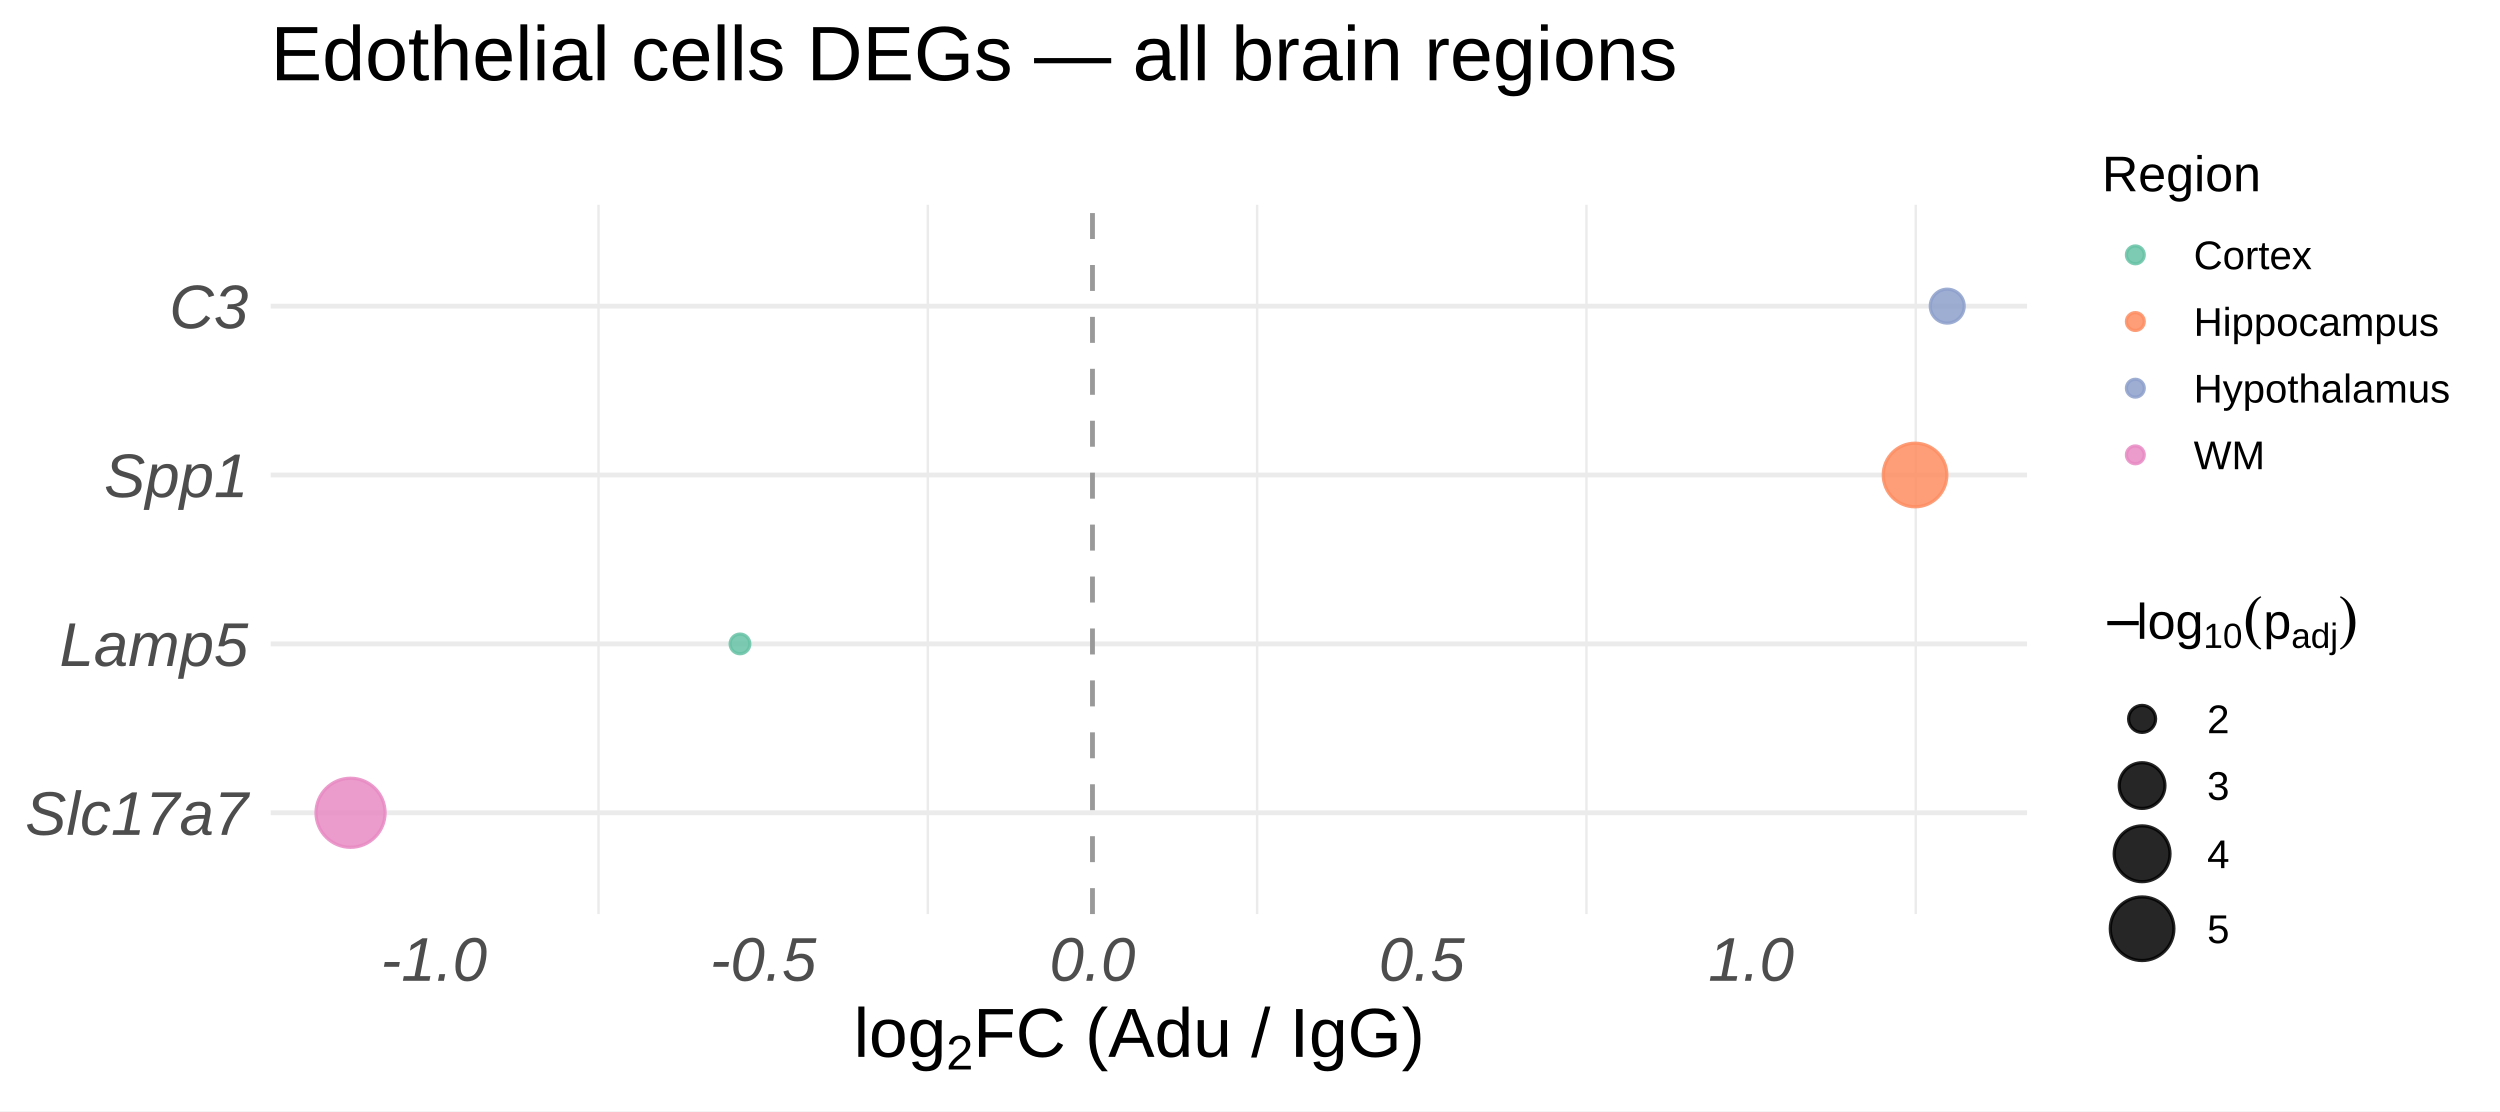
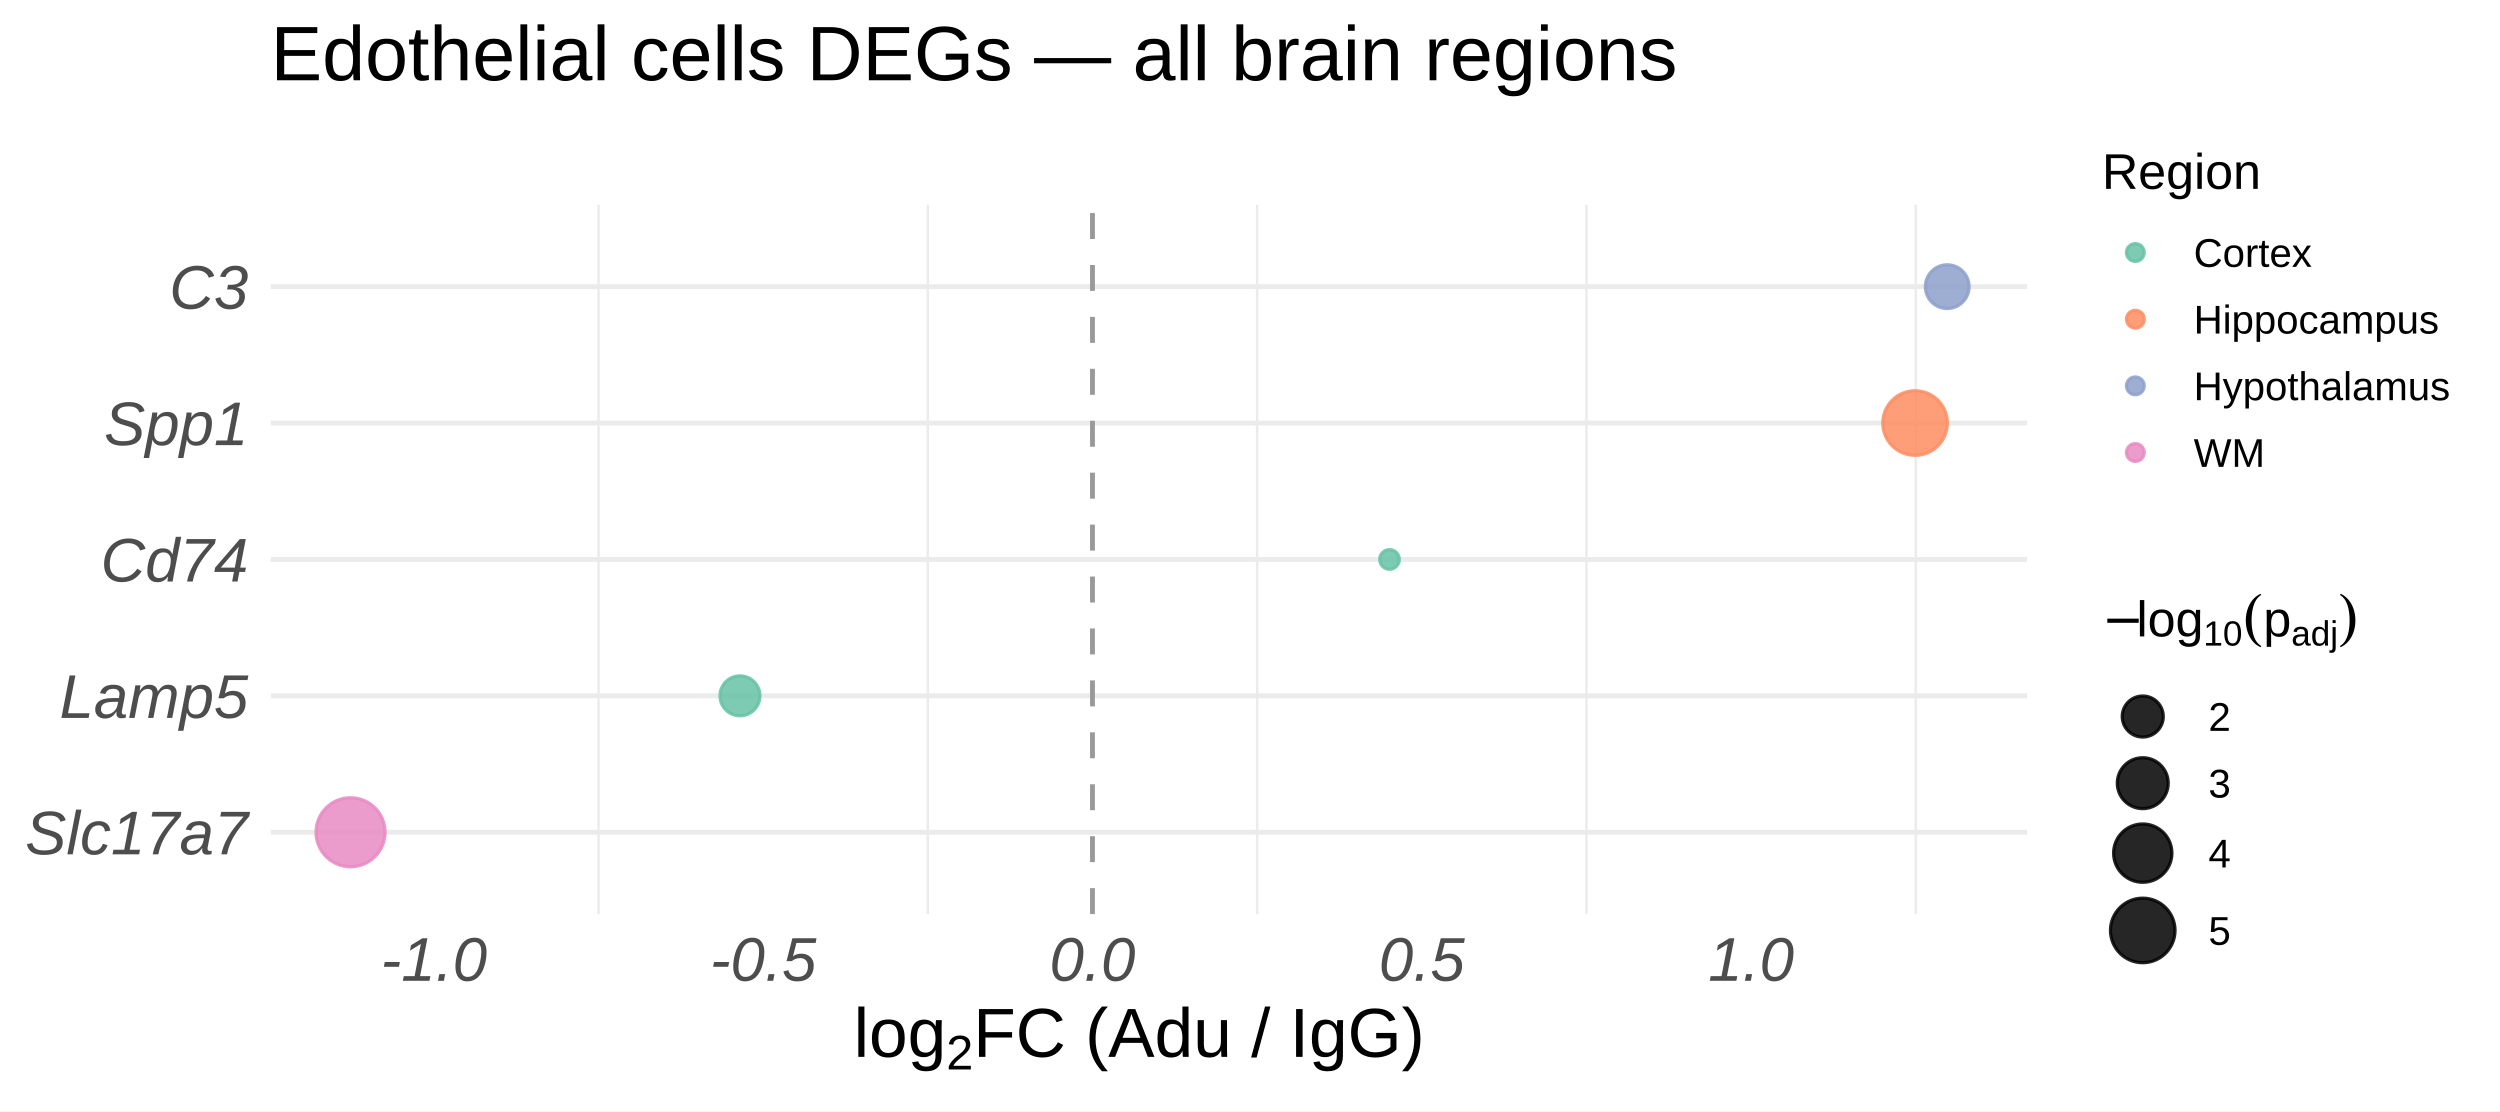
<svg xmlns="http://www.w3.org/2000/svg" width="648.00pt" height="288.00pt" viewBox="0 0 648.00 288.00">
  <g class="svglite">
    <defs>
      <style type="text/css">
    .svglite line, .svglite polyline, .svglite polygon, .svglite path, .svglite rect, .svglite circle {
      fill: none;
      stroke: #000000;
      stroke-linecap: round;
      stroke-linejoin: round;
      stroke-miterlimit: 10.00;
    }
    .svglite text {
      white-space: pre;
    }
    .svglite g.glyphgroup path {
      fill: inherit;
      stroke: none;
    }
  </style>
    </defs>
    <rect width="100%" height="100%" style="stroke: none; fill: #FFFFFF;" />
    <defs>
      <clipPath id="cpMC4wMHw2NDguMDB8MC4wMHwyODguMDA=">
        <rect x="0.00" y="0.00" width="648.00" height="288.00" />
      </clipPath>
    </defs>
    <g clip-path="url(#cpMC4wMHw2NDguMDB8MC4wMHwyODguMDA=)">
      <rect x="0.00" y="0.00" width="648.00" height="288.00" style="stroke-width: 1.26; stroke: none; fill: #FFFFFF;" />
    </g>
    <defs>
      <clipPath id="cpNzAuMTZ8NTI1LjQxfDUzLjA4fDIzNi45Mw==">
        <rect x="70.16" y="53.08" width="455.25" height="183.85" />
      </clipPath>
    </defs>
    <g clip-path="url(#cpNzAuMTZ8NTI1LjQxfDUzLjA4fDIzNi45Mw==)">
      <polyline points="155.14,236.93 155.14,53.08 " style="stroke-width: 0.63; stroke: #EBEBEB; stroke-linecap: butt;" />
      <polyline points="240.49,236.93 240.49,53.08 " style="stroke-width: 0.63; stroke: #EBEBEB; stroke-linecap: butt;" />
      <polyline points="325.85,236.93 325.85,53.08 " style="stroke-width: 0.63; stroke: #EBEBEB; stroke-linecap: butt;" />
      <polyline points="411.21,236.93 411.21,53.08 " style="stroke-width: 0.63; stroke: #EBEBEB; stroke-linecap: butt;" />
      <polyline points="496.56,236.93 496.56,53.08 " style="stroke-width: 0.63; stroke: #EBEBEB; stroke-linecap: butt;" />
-       <polyline points="70.16,210.67 525.41,210.67 " style="stroke-width: 1.26; stroke: #EBEBEB; stroke-linecap: butt;" />
-       <polyline points="70.16,166.90 525.41,166.90 " style="stroke-width: 1.26; stroke: #EBEBEB; stroke-linecap: butt;" />
-       <polyline points="70.16,123.12 525.41,123.12 " style="stroke-width: 1.26; stroke: #EBEBEB; stroke-linecap: butt;" />
-       <polyline points="70.16,79.35 525.41,79.35 " style="stroke-width: 1.26; stroke: #EBEBEB; stroke-linecap: butt;" />
+       <polyline points="70.16,215.72 525.41,215.72 " style="stroke-width: 1.26; stroke: #EBEBEB; stroke-linecap: butt;" />
+       <polyline points="70.16,180.36 525.41,180.36 " style="stroke-width: 1.26; stroke: #EBEBEB; stroke-linecap: butt;" />
+       <polyline points="70.16,145.01 525.41,145.01 " style="stroke-width: 1.26; stroke: #EBEBEB; stroke-linecap: butt;" />
+       <polyline points="70.16,109.65 525.41,109.65 " style="stroke-width: 1.26; stroke: #EBEBEB; stroke-linecap: butt;" />
+       <polyline points="70.16,74.30 525.41,74.30 " style="stroke-width: 1.26; stroke: #EBEBEB; stroke-linecap: butt;" />
      <line x1="283.17" y1="236.93" x2="283.17" y2="53.08" style="stroke-width: 1.26; stroke: #999999; stroke-dasharray: 6.73,6.73; stroke-linecap: butt;" />
-       <circle cx="191.80" cy="166.90" r="2.55" style="stroke-width: 0.84; stroke: #66C2A5; stroke-opacity: 0.85; fill: #66C2A5; fill-opacity: 0.85;" />
-       <circle cx="496.38" cy="123.12" r="8.24" style="stroke-width: 0.84; stroke: #FC8D62; stroke-opacity: 0.85; fill: #FC8D62; fill-opacity: 0.85;" />
-       <circle cx="504.72" cy="79.35" r="4.39" style="stroke-width: 0.84; stroke: #8DA0CB; stroke-opacity: 0.85; fill: #8DA0CB; fill-opacity: 0.85;" />
-       <circle cx="90.86" cy="210.67" r="8.95" style="stroke-width: 0.84; stroke: #E78AC3; stroke-opacity: 0.85; fill: #E78AC3; fill-opacity: 0.85;" />
+       <circle cx="191.80" cy="180.36" r="5.18" style="stroke-width: 0.84; stroke: #66C2A5; stroke-opacity: 0.85; fill: #66C2A5; fill-opacity: 0.85;" />
+       <circle cx="360.16" cy="145.01" r="2.55" style="stroke-width: 0.84; stroke: #66C2A5; stroke-opacity: 0.85; fill: #66C2A5; fill-opacity: 0.85;" />
+       <circle cx="496.38" cy="109.65" r="8.37" style="stroke-width: 0.84; stroke: #FC8D62; stroke-opacity: 0.85; fill: #FC8D62; fill-opacity: 0.85;" />
+       <circle cx="504.72" cy="74.30" r="5.67" style="stroke-width: 0.84; stroke: #8DA0CB; stroke-opacity: 0.85; fill: #8DA0CB; fill-opacity: 0.85;" />
+       <circle cx="90.86" cy="215.72" r="8.95" style="stroke-width: 0.84; stroke: #E78AC3; stroke-opacity: 0.85; fill: #E78AC3; fill-opacity: 0.85;" />
    </g>
    <g clip-path="url(#cpMC4wMHw2NDguMDB8MC4wMHwyODguMDA=)">
-       <text x="64.34" y="216.40" text-anchor="end" style="font-size: 16.00px; font-style: italic;fill: #4D4D4D; font-family: &quot;Arial&quot;;" textLength="57.86px" lengthAdjust="spacingAndGlyphs">Slc17a7</text>
-       <text x="64.34" y="172.62" text-anchor="end" style="font-size: 16.00px; font-style: italic;fill: #4D4D4D; font-family: &quot;Arial&quot;;" textLength="48.95px" lengthAdjust="spacingAndGlyphs">Lamp5</text>
-       <text x="64.34" y="128.85" text-anchor="end" style="font-size: 16.00px; font-style: italic;fill: #4D4D4D; font-family: &quot;Arial&quot;;" textLength="37.39px" lengthAdjust="spacingAndGlyphs">Spp1</text>
-       <text x="64.34" y="85.08" text-anchor="end" style="font-size: 16.00px; font-style: italic;fill: #4D4D4D; font-family: &quot;Arial&quot;;" textLength="20.47px" lengthAdjust="spacingAndGlyphs">C3</text>
+       <text x="64.34" y="221.45" text-anchor="end" style="font-size: 16.00px; font-style: italic;fill: #4D4D4D; font-family: &quot;Arial&quot;;" textLength="57.86px" lengthAdjust="spacingAndGlyphs">Slc17a7</text>
+       <text x="64.34" y="186.09" text-anchor="end" style="font-size: 16.00px; font-style: italic;fill: #4D4D4D; font-family: &quot;Arial&quot;;" textLength="48.95px" lengthAdjust="spacingAndGlyphs">Lamp5</text>
+       <text x="64.34" y="150.74" text-anchor="end" style="font-size: 16.00px; font-style: italic;fill: #4D4D4D; font-family: &quot;Arial&quot;;" textLength="38.28px" lengthAdjust="spacingAndGlyphs">Cd74</text>
+       <text x="64.34" y="115.38" text-anchor="end" style="font-size: 16.00px; font-style: italic;fill: #4D4D4D; font-family: &quot;Arial&quot;;" textLength="37.39px" lengthAdjust="spacingAndGlyphs">Spp1</text>
+       <text x="64.34" y="80.03" text-anchor="end" style="font-size: 16.00px; font-style: italic;fill: #4D4D4D; font-family: &quot;Arial&quot;;" textLength="20.47px" lengthAdjust="spacingAndGlyphs">C3</text>
      <text x="112.46" y="254.22" text-anchor="middle" style="font-size: 16.00px; font-style: italic;fill: #4D4D4D; font-family: &quot;Arial&quot;;" textLength="27.59px" lengthAdjust="spacingAndGlyphs">-1.0</text>
      <text x="197.81" y="254.22" text-anchor="middle" style="font-size: 16.00px; font-style: italic;fill: #4D4D4D; font-family: &quot;Arial&quot;;" textLength="27.59px" lengthAdjust="spacingAndGlyphs">-0.5</text>
      <text x="283.17" y="254.22" text-anchor="middle" style="font-size: 16.00px; font-style: italic;fill: #4D4D4D; font-family: &quot;Arial&quot;;" textLength="22.27px" lengthAdjust="spacingAndGlyphs">0.0</text>
      <text x="368.53" y="254.22" text-anchor="middle" style="font-size: 16.00px; font-style: italic;fill: #4D4D4D; font-family: &quot;Arial&quot;;" textLength="22.27px" lengthAdjust="spacingAndGlyphs">0.5</text>
      <text x="453.88" y="254.22" text-anchor="middle" style="font-size: 16.00px; font-style: italic;fill: #4D4D4D; font-family: &quot;Arial&quot;;" textLength="22.27px" lengthAdjust="spacingAndGlyphs">1.0</text>
      <text x="221.26" y="273.94" style="font-size: 18.00px; font-family: &quot;Arial&quot;;" textLength="4.00px" lengthAdjust="spacingAndGlyphs">l</text>
      <text x="225.25" y="273.94" style="font-size: 18.00px; font-family: &quot;Arial&quot;;" textLength="10.02px" lengthAdjust="spacingAndGlyphs">o</text>
      <text x="235.26" y="273.94" style="font-size: 18.00px; font-family: &quot;Arial&quot;;" textLength="10.02px" lengthAdjust="spacingAndGlyphs">g</text>
      <text x="245.27" y="277.20" style="font-size: 12.60px; font-family: &quot;Arial&quot;;" textLength="7.00px" lengthAdjust="spacingAndGlyphs">2</text>
      <text x="252.27" y="273.94" style="font-size: 18.00px; font-family: &quot;Arial&quot;;" textLength="122.05px" lengthAdjust="spacingAndGlyphs">FC  (Adu / IgG)</text>
-       <text x="544.84" y="49.58" style="font-size: 13.00px; font-family: &quot;Arial&quot;;" textLength="41.22px" lengthAdjust="spacingAndGlyphs">Region</text>
-       <circle cx="553.48" cy="66.06" r="2.31" style="stroke-width: 0.84; stroke: #66C2A5; stroke-opacity: 0.85; fill: #66C2A5; fill-opacity: 0.85;" />
-       <circle cx="553.48" cy="83.34" r="2.31" style="stroke-width: 0.84; stroke: #FC8D62; stroke-opacity: 0.85; fill: #FC8D62; fill-opacity: 0.85;" />
-       <circle cx="553.48" cy="100.62" r="2.31" style="stroke-width: 0.84; stroke: #8DA0CB; stroke-opacity: 0.85; fill: #8DA0CB; fill-opacity: 0.85;" />
-       <circle cx="553.48" cy="117.90" r="2.31" style="stroke-width: 0.84; stroke: #E78AC3; stroke-opacity: 0.85; fill: #E78AC3; fill-opacity: 0.85;" />
-       <text x="568.60" y="69.78" style="font-size: 10.40px; font-family: &quot;Arial&quot;;" textLength="30.61px" lengthAdjust="spacingAndGlyphs">Cortex</text>
-       <text x="568.60" y="87.06" style="font-size: 10.40px; font-family: &quot;Arial&quot;;" textLength="63.56px" lengthAdjust="spacingAndGlyphs">Hippocampus</text>
-       <text x="568.60" y="104.34" style="font-size: 10.40px; font-family: &quot;Arial&quot;;" textLength="66.45px" lengthAdjust="spacingAndGlyphs">Hypothalamus</text>
-       <text x="568.60" y="121.62" style="font-size: 10.40px; font-family: &quot;Arial&quot;;" textLength="18.47px" lengthAdjust="spacingAndGlyphs">WM</text>
-       <text x="544.84" y="165.58" style="font-size: 13.00px; font-family: &quot;Symbol&quot;;" textLength="7.14px" lengthAdjust="spacingAndGlyphs">−</text>
-       <text x="553.78" y="165.58" style="font-size: 13.00px; font-family: &quot;Arial&quot;;" textLength="2.89px" lengthAdjust="spacingAndGlyphs">l</text>
-       <text x="556.67" y="165.58" style="font-size: 13.00px; font-family: &quot;Arial&quot;;" textLength="7.23px" lengthAdjust="spacingAndGlyphs">o</text>
-       <text x="563.90" y="165.58" style="font-size: 13.00px; font-family: &quot;Arial&quot;;" textLength="7.23px" lengthAdjust="spacingAndGlyphs">g</text>
-       <text x="571.12" y="167.94" style="font-size: 9.10px; font-family: &quot;Arial&quot;;" textLength="10.12px" lengthAdjust="spacingAndGlyphs">10</text>
-       <text x="581.25" y="165.58" style="font-size: 16.25px; font-family: &quot;Symbol&quot;;" textLength="5.41px" lengthAdjust="spacingAndGlyphs">(</text>
-       <text x="586.66" y="165.58" style="font-size: 13.00px; font-family: &quot;Arial&quot;;" textLength="7.23px" lengthAdjust="spacingAndGlyphs">p</text>
-       <text x="593.89" y="167.94" style="font-size: 9.10px; font-family: &quot;Arial&quot;;" textLength="5.06px" lengthAdjust="spacingAndGlyphs">a</text>
-       <text x="598.95" y="167.94" style="font-size: 9.10px; font-family: &quot;Arial&quot;;" textLength="5.06px" lengthAdjust="spacingAndGlyphs">d</text>
-       <text x="604.00" y="167.94" style="font-size: 9.10px; font-family: &quot;Arial&quot;;" textLength="2.02px" lengthAdjust="spacingAndGlyphs">j</text>
-       <text x="606.02" y="165.58" style="font-size: 16.25px; font-family: &quot;Symbol&quot;;" textLength="5.41px" lengthAdjust="spacingAndGlyphs">)</text>
-       <circle cx="555.23" cy="186.34" r="3.50" style="stroke-width: 0.84; stroke: #000000; stroke-opacity: 0.85; fill: #000000; fill-opacity: 0.85;" />
-       <circle cx="555.23" cy="203.62" r="5.92" style="stroke-width: 0.84; stroke: #000000; stroke-opacity: 0.85; fill: #000000; fill-opacity: 0.85;" />
-       <circle cx="555.23" cy="221.30" r="7.23" style="stroke-width: 0.84; stroke: #000000; stroke-opacity: 0.85; fill: #000000; fill-opacity: 0.85;" />
-       <circle cx="555.23" cy="240.73" r="8.24" style="stroke-width: 0.84; stroke: #000000; stroke-opacity: 0.85; fill: #000000; fill-opacity: 0.85;" />
-       <text x="572.09" y="190.05" style="font-size: 10.40px; font-family: &quot;Arial&quot;;" textLength="5.78px" lengthAdjust="spacingAndGlyphs">2</text>
-       <text x="572.09" y="207.33" style="font-size: 10.40px; font-family: &quot;Arial&quot;;" textLength="5.78px" lengthAdjust="spacingAndGlyphs">3</text>
-       <text x="572.09" y="225.02" style="font-size: 10.40px; font-family: &quot;Arial&quot;;" textLength="5.78px" lengthAdjust="spacingAndGlyphs">4</text>
-       <text x="572.09" y="244.45" style="font-size: 10.40px; font-family: &quot;Arial&quot;;" textLength="5.78px" lengthAdjust="spacingAndGlyphs">5</text>
+       <text x="544.84" y="48.96" style="font-size: 13.00px; font-family: &quot;Arial&quot;;" textLength="41.22px" lengthAdjust="spacingAndGlyphs">Region</text>
+       <circle cx="553.48" cy="65.45" r="2.31" style="stroke-width: 0.84; stroke: #66C2A5; stroke-opacity: 0.85; fill: #66C2A5; fill-opacity: 0.85;" />
+       <circle cx="553.48" cy="82.73" r="2.31" style="stroke-width: 0.84; stroke: #FC8D62; stroke-opacity: 0.85; fill: #FC8D62; fill-opacity: 0.85;" />
+       <circle cx="553.48" cy="100.01" r="2.31" style="stroke-width: 0.84; stroke: #8DA0CB; stroke-opacity: 0.85; fill: #8DA0CB; fill-opacity: 0.85;" />
+       <circle cx="553.48" cy="117.29" r="2.31" style="stroke-width: 0.84; stroke: #E78AC3; stroke-opacity: 0.85; fill: #E78AC3; fill-opacity: 0.85;" />
+       <text x="568.60" y="69.17" style="font-size: 10.40px; font-family: &quot;Arial&quot;;" textLength="30.61px" lengthAdjust="spacingAndGlyphs">Cortex</text>
+       <text x="568.60" y="86.45" style="font-size: 10.40px; font-family: &quot;Arial&quot;;" textLength="63.56px" lengthAdjust="spacingAndGlyphs">Hippocampus</text>
+       <text x="568.60" y="103.73" style="font-size: 10.40px; font-family: &quot;Arial&quot;;" textLength="66.45px" lengthAdjust="spacingAndGlyphs">Hypothalamus</text>
+       <text x="568.60" y="121.01" style="font-size: 10.40px; font-family: &quot;Arial&quot;;" textLength="18.47px" lengthAdjust="spacingAndGlyphs">WM</text>
+       <text x="544.84" y="164.96" style="font-size: 13.00px; font-family: &quot;Symbol&quot;;" textLength="7.14px" lengthAdjust="spacingAndGlyphs">−</text>
+       <text x="553.78" y="164.96" style="font-size: 13.00px; font-family: &quot;Arial&quot;;" textLength="2.89px" lengthAdjust="spacingAndGlyphs">l</text>
+       <text x="556.67" y="164.96" style="font-size: 13.00px; font-family: &quot;Arial&quot;;" textLength="7.23px" lengthAdjust="spacingAndGlyphs">o</text>
+       <text x="563.90" y="164.96" style="font-size: 13.00px; font-family: &quot;Arial&quot;;" textLength="7.23px" lengthAdjust="spacingAndGlyphs">g</text>
+       <text x="571.12" y="167.33" style="font-size: 9.10px; font-family: &quot;Arial&quot;;" textLength="10.12px" lengthAdjust="spacingAndGlyphs">10</text>
+       <text x="581.25" y="164.96" style="font-size: 16.25px; font-family: &quot;Symbol&quot;;" textLength="5.41px" lengthAdjust="spacingAndGlyphs">(</text>
+       <text x="586.66" y="164.96" style="font-size: 13.00px; font-family: &quot;Arial&quot;;" textLength="7.23px" lengthAdjust="spacingAndGlyphs">p</text>
+       <text x="593.89" y="167.33" style="font-size: 9.10px; font-family: &quot;Arial&quot;;" textLength="5.06px" lengthAdjust="spacingAndGlyphs">a</text>
+       <text x="598.95" y="167.33" style="font-size: 9.10px; font-family: &quot;Arial&quot;;" textLength="5.06px" lengthAdjust="spacingAndGlyphs">d</text>
+       <text x="604.00" y="167.33" style="font-size: 9.10px; font-family: &quot;Arial&quot;;" textLength="2.02px" lengthAdjust="spacingAndGlyphs">j</text>
+       <text x="606.02" y="164.96" style="font-size: 16.25px; font-family: &quot;Symbol&quot;;" textLength="5.41px" lengthAdjust="spacingAndGlyphs">)</text>
+       <circle cx="555.40" cy="185.72" r="5.32" style="stroke-width: 0.84; stroke: #000000; stroke-opacity: 0.85; fill: #000000; fill-opacity: 0.85;" />
+       <circle cx="555.40" cy="203.00" r="6.60" style="stroke-width: 0.84; stroke: #000000; stroke-opacity: 0.85; fill: #000000; fill-opacity: 0.85;" />
+       <circle cx="555.40" cy="221.13" r="7.56" style="stroke-width: 0.84; stroke: #000000; stroke-opacity: 0.85; fill: #000000; fill-opacity: 0.85;" />
+       <circle cx="555.40" cy="241.17" r="8.37" style="stroke-width: 0.84; stroke: #000000; stroke-opacity: 0.85; fill: #000000; fill-opacity: 0.85;" />
+       <text x="572.43" y="189.44" style="font-size: 10.40px; font-family: &quot;Arial&quot;;" textLength="5.78px" lengthAdjust="spacingAndGlyphs">2</text>
+       <text x="572.43" y="206.72" style="font-size: 10.40px; font-family: &quot;Arial&quot;;" textLength="5.78px" lengthAdjust="spacingAndGlyphs">3</text>
+       <text x="572.43" y="224.85" style="font-size: 10.40px; font-family: &quot;Arial&quot;;" textLength="5.78px" lengthAdjust="spacingAndGlyphs">4</text>
+       <text x="572.43" y="244.89" style="font-size: 10.40px; font-family: &quot;Arial&quot;;" textLength="5.78px" lengthAdjust="spacingAndGlyphs">5</text>
      <text x="70.16" y="20.80" style="font-size: 20.00px; font-family: &quot;Arial&quot;;" textLength="364.62px" lengthAdjust="spacingAndGlyphs">Edothelial cells DEGs — all brain regions</text>
      <text x="70.16" y="42.40" style="font-size: 20.00px; font-family: &quot;Arial&quot;;" textLength="0.00px" lengthAdjust="spacingAndGlyphs" />
    </g>
  </g>
</svg>
